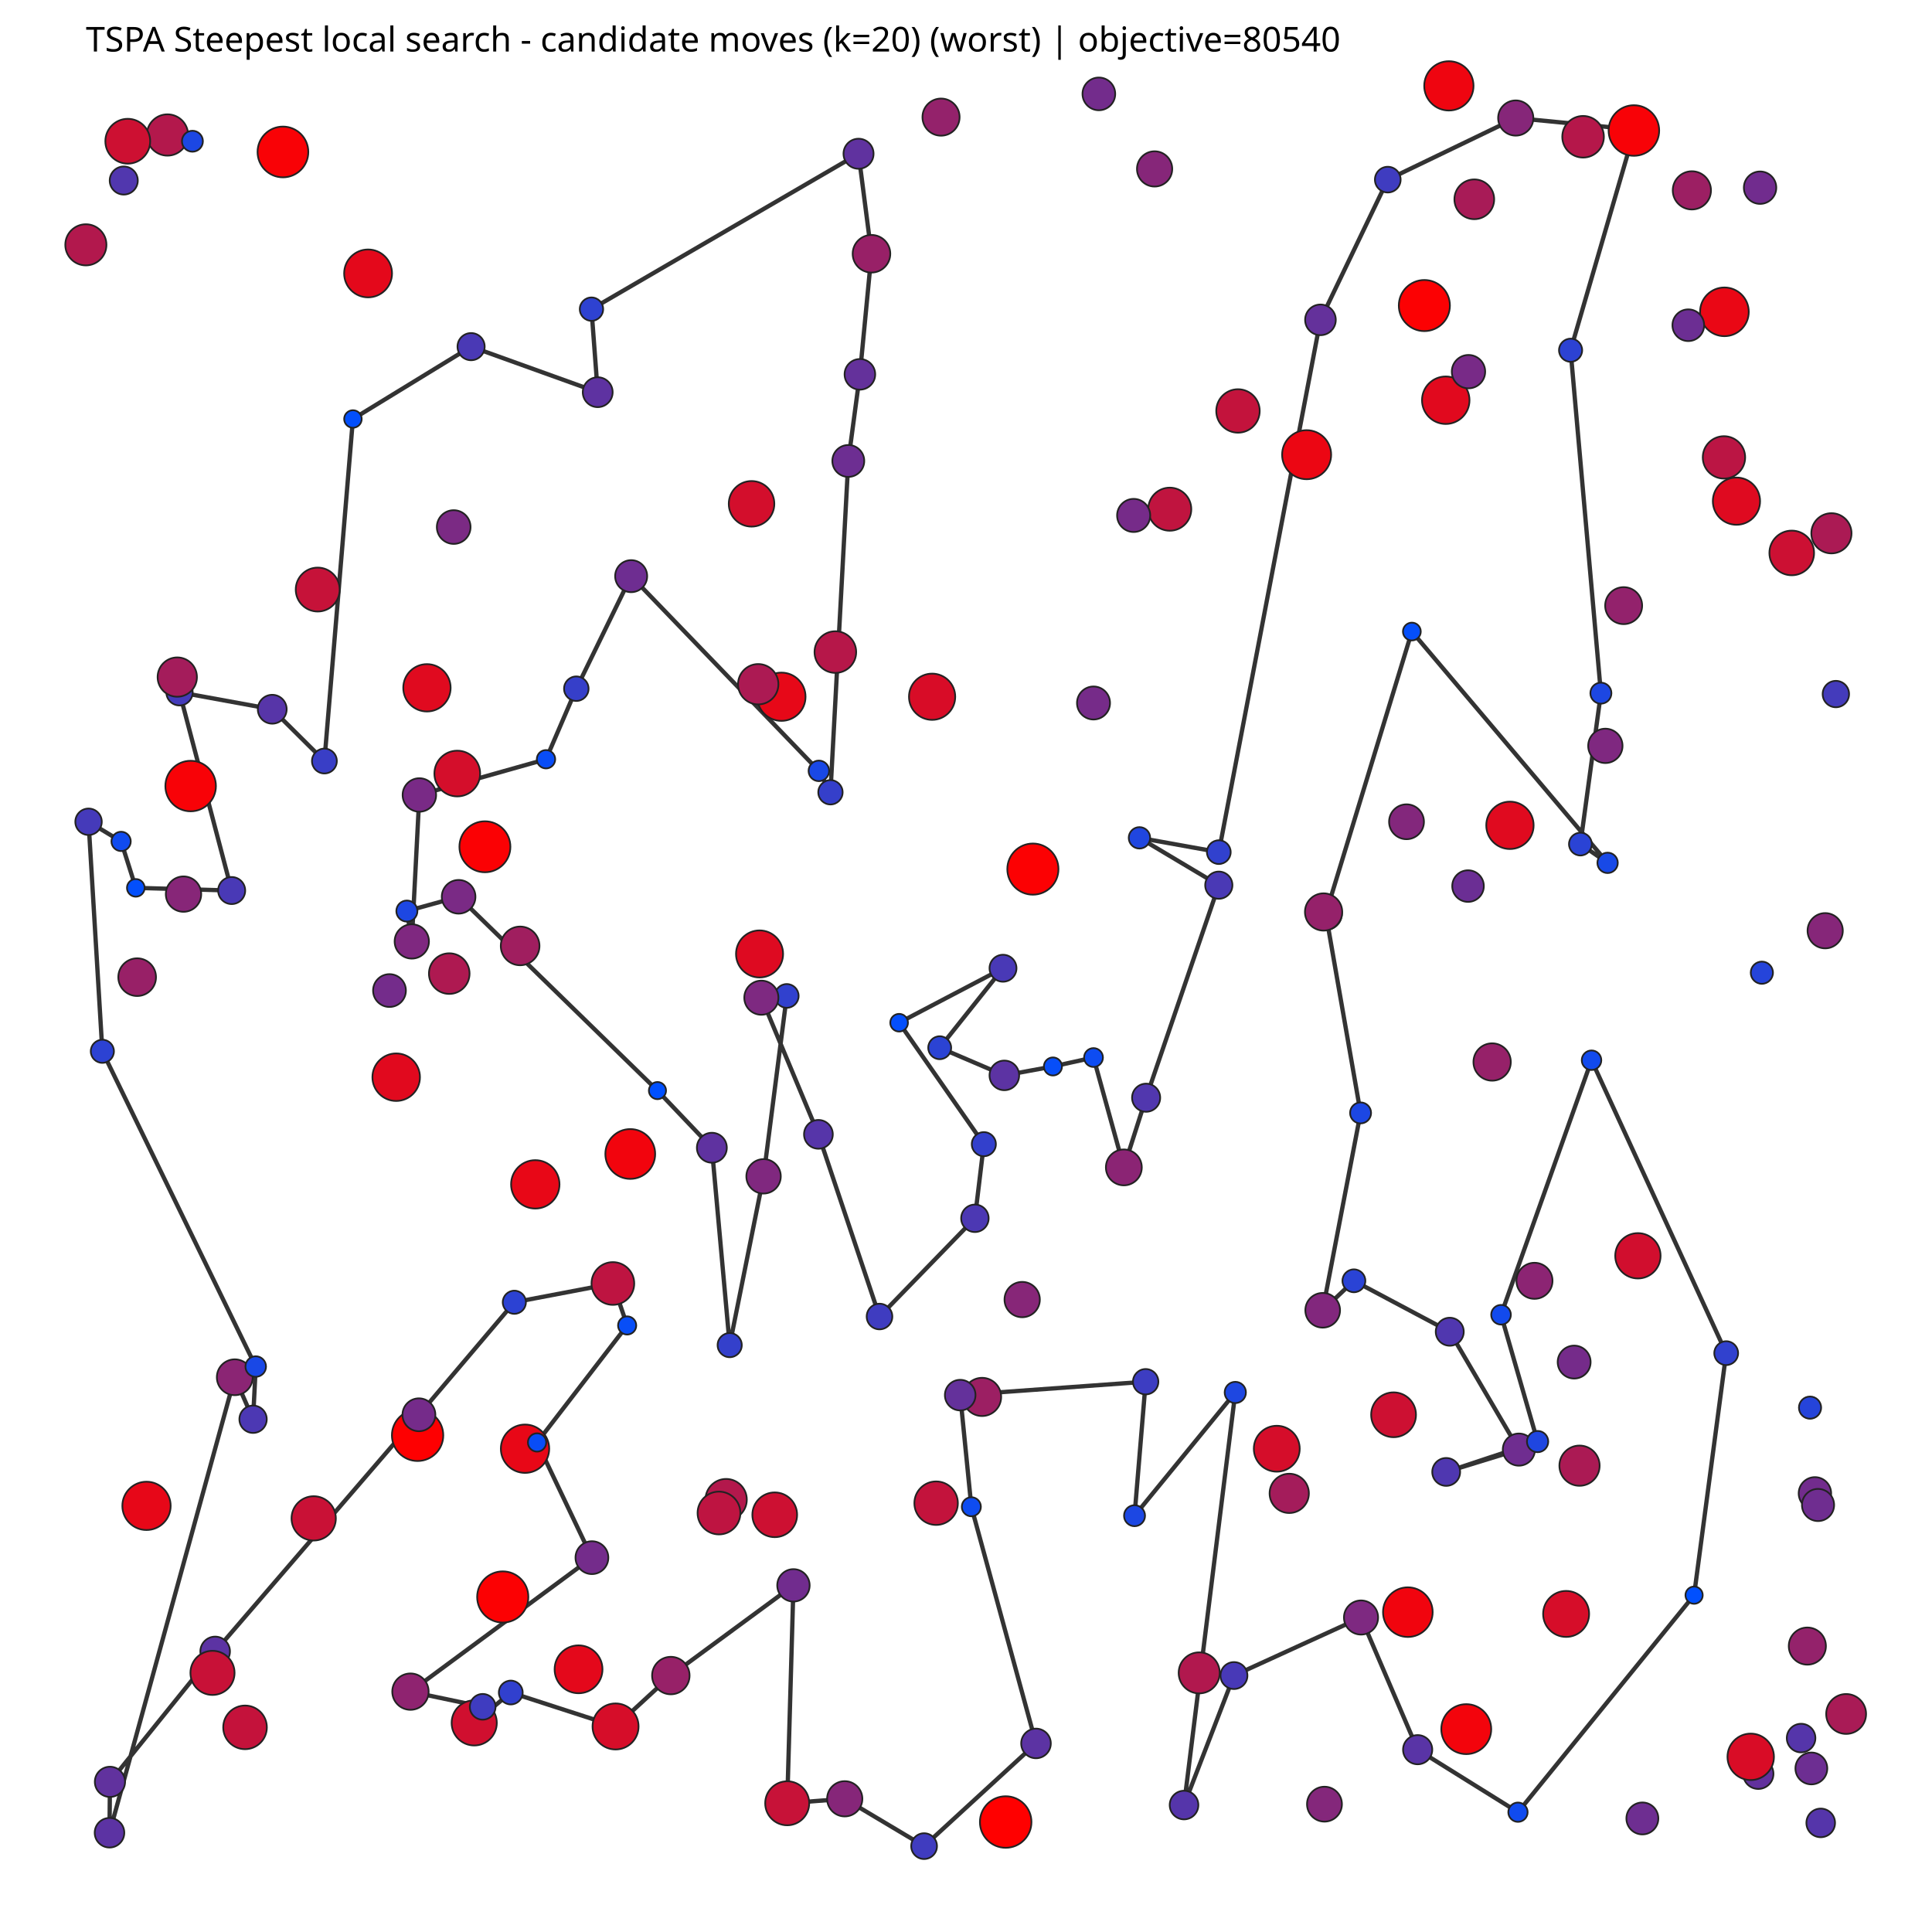
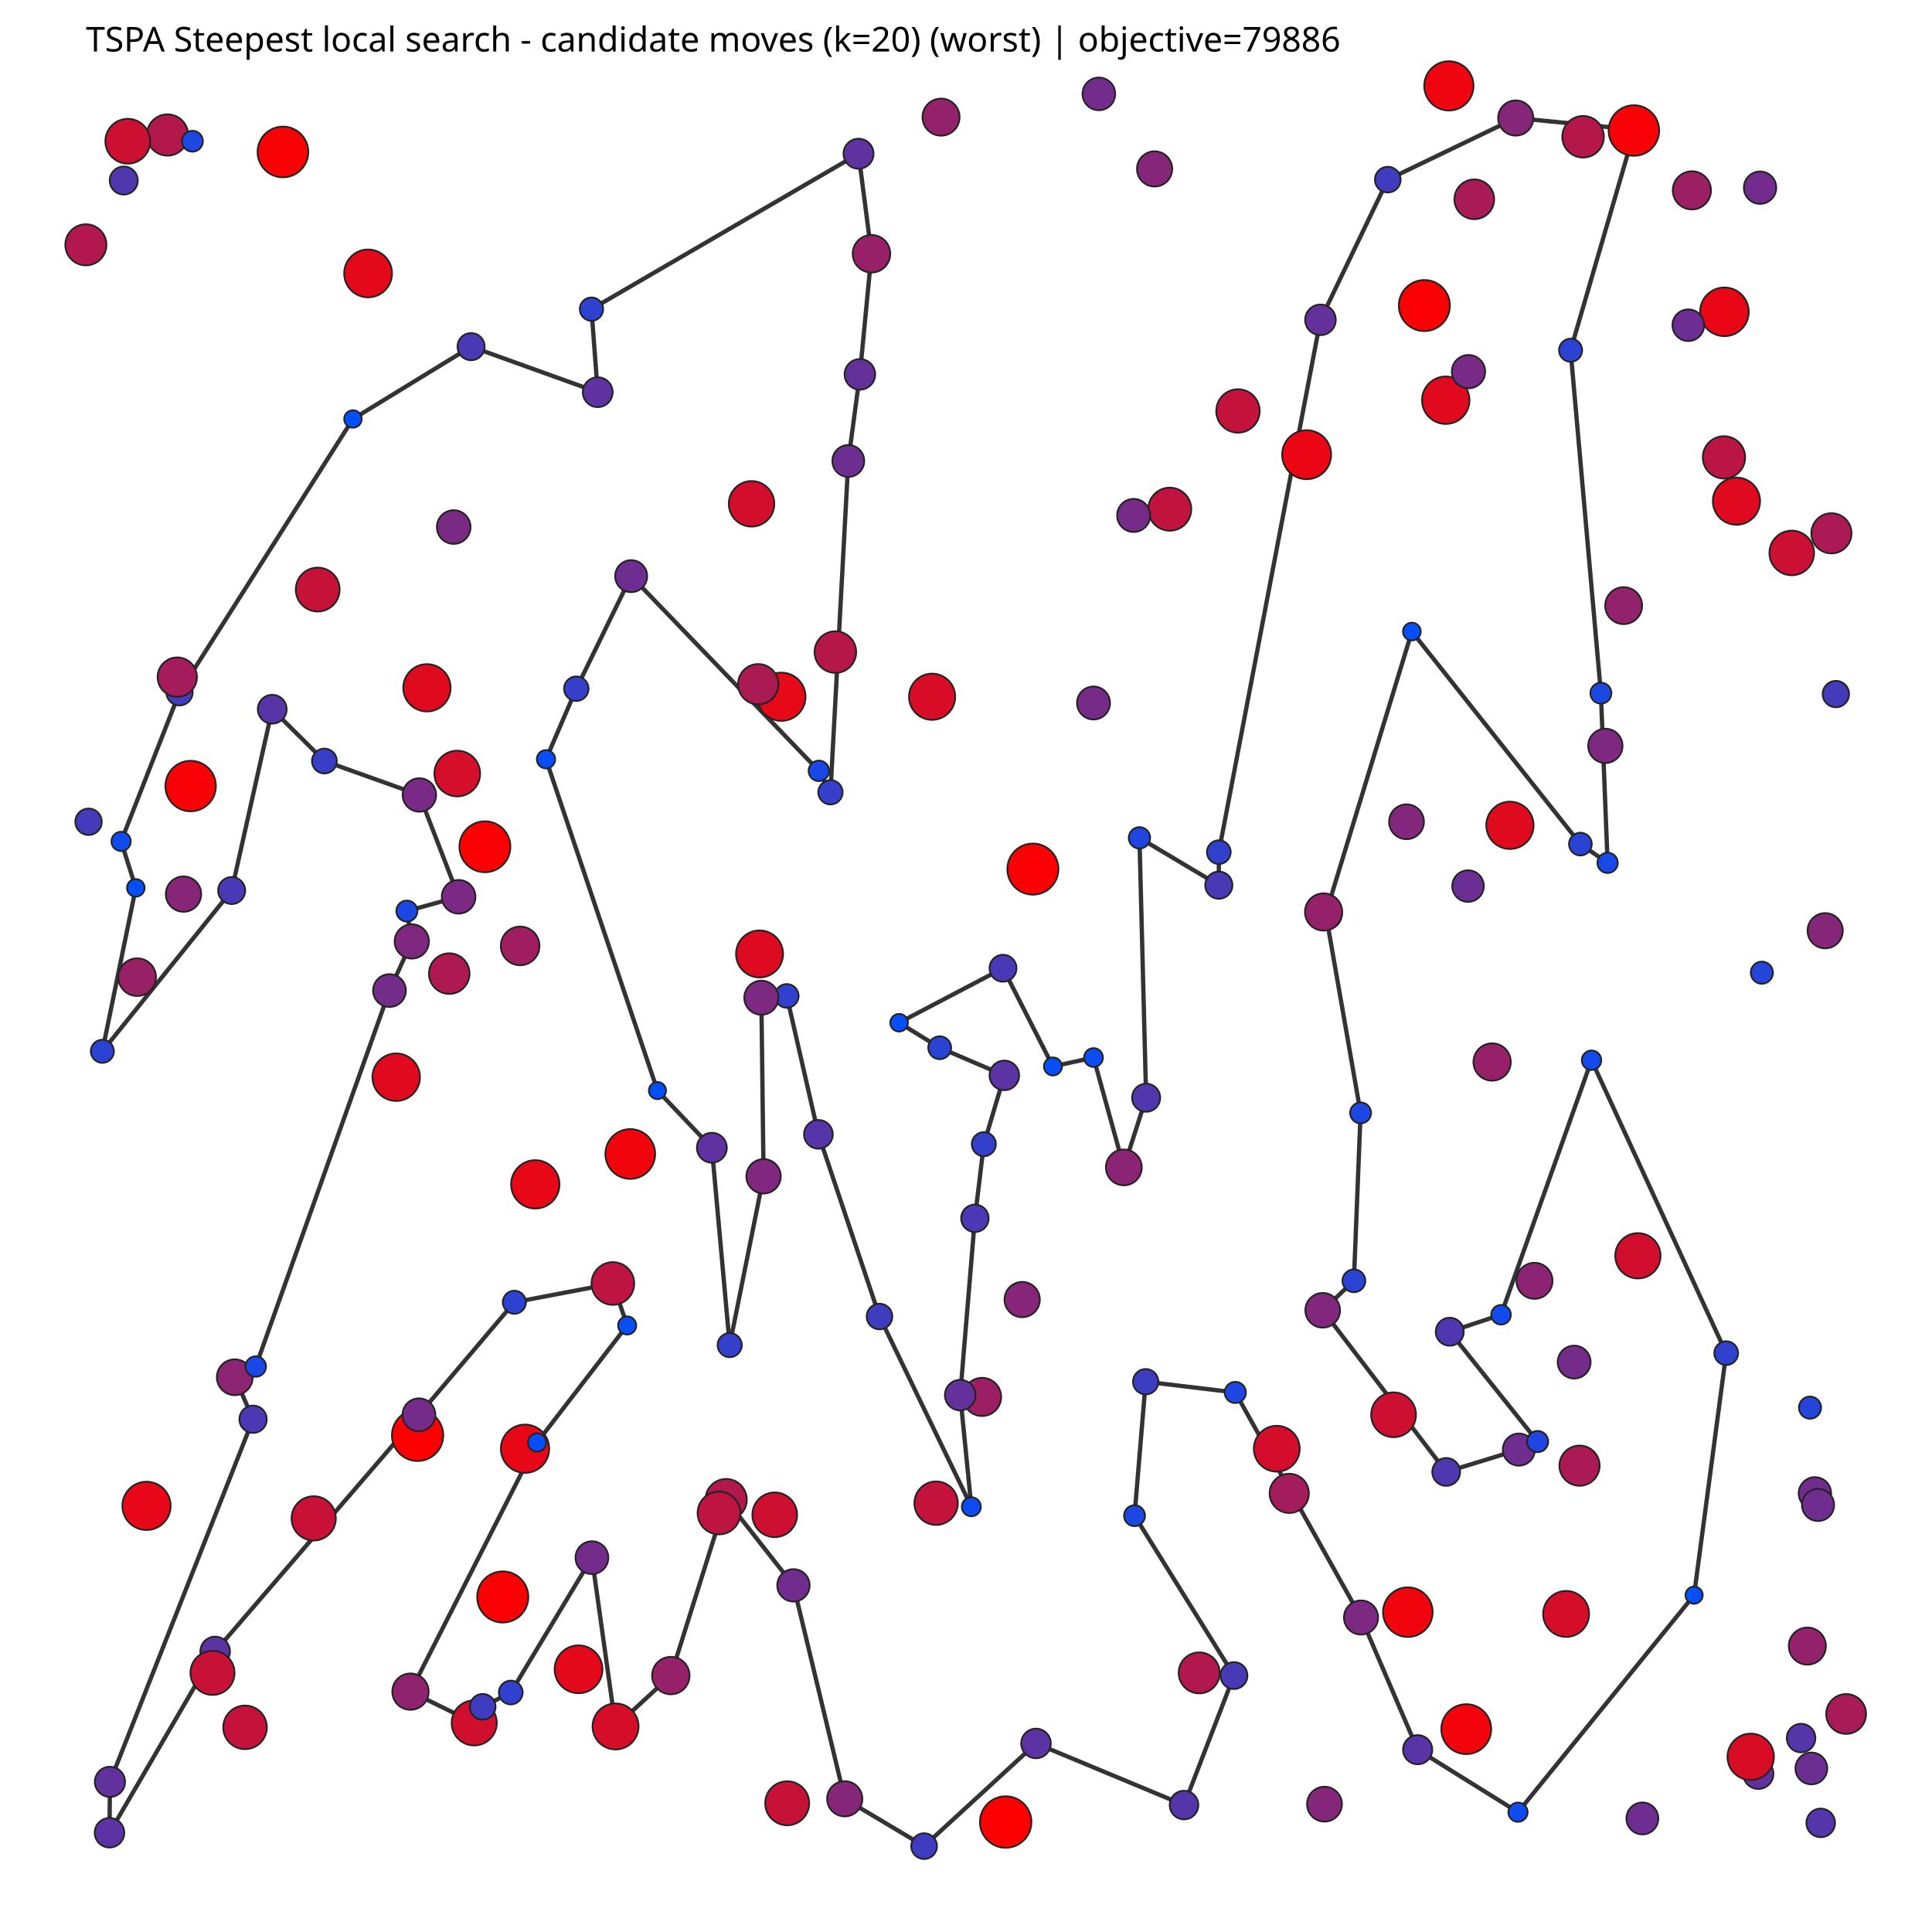
<svg xmlns="http://www.w3.org/2000/svg" width="900" height="900" viewBox="0 0 900 900">
  <rect width="100%" height="100%" fill="white" />
-   <text x="40" y="24" font-family="sans-serif" font-size="16">TSPA Steepest local search - candidate moves (k=20) (worst) | objective=80540</text>
-   <polyline fill="none" stroke="#333333" stroke-width="2" points="275.53,144.01 278.44,182.70 219.45,161.48 164.41,195.18 151.12,354.52 126.82,330.39 83.62,322.49 107.92,414.85 63.26,413.60 56.41,391.96 41.25,382.81 47.68,489.73 119.13,636.59 117.89,661.14 109.37,641.58 51.01,853.76 51.22,830.05 100.23,769.30 195.15,659.06 239.60,606.64 285.50,597.90 292.15,617.45 250.19,671.95 275.74,725.62 191.21,788.03 224.85,795.10 220.91,802.59 237.94,788.44 286.75,804.25 312.50,780.54 369.62,738.52 366.71,840.03 393.51,837.95 430.48,860.00 482.61,812.16 452.49,701.91 447.30,649.90 533.70,643.66 528.51,706.07 575.45,648.66 551.57,840.86 574.83,780.54 634.02,753.50 660.40,815.07 707.13,844.19 789.17,743.09 804.13,630.35 741.40,493.89 699.24,612.46 716.27,671.54 673.69,685.68 707.55,675.28 675.35,620.37 630.70,596.65 616.16,610.38 633.81,518.44 617.61,425.66 657.70,294.20 748.88,401.95 736.21,393.21 745.76,322.90 731.64,163.15 761.55,60.39 706.09,54.98 646.48,83.68 615.12,149.00 567.77,396.96 530.80,390.30 567.77,412.35 533.91,511.36 523.53,543.82 509.40,492.64 490.50,496.80 467.86,500.96 437.75,488.07 467.24,451.04 418.84,476.42 458.31,533.00 454.15,567.53 409.71,613.29 381.25,528.42 354.67,464.77 366.50,463.94 355.70,547.98 339.92,626.61 331.61,534.66 306.27,508.04 213.64,417.76 189.54,424.41 191.83,438.56 195.36,370.33 254.35,353.69 268.47,320.82 294.02,268.40 381.46,359.10 386.86,369.08 395.17,214.73 400.57,174.38 405.97,118.21 399.94,71.62 275.53,144.01 " />
+   <text x="40" y="24" font-family="sans-serif" font-size="16">TSPA Steepest local search - candidate moves (k=20) (worst) | objective=79886</text>
+   <polyline fill="none" stroke="#333333" stroke-width="2" points="275.53,144.01 278.44,182.70 219.45,161.48 164.41,195.18 83.62,322.49 56.41,391.96 63.26,413.60 47.68,489.73 107.92,414.85 126.82,330.39 151.12,354.52 195.36,370.33 213.64,417.76 189.54,424.41 191.83,438.56 181.44,461.44 119.13,636.59 109.37,641.58 117.89,661.14 51.22,830.05 51.01,853.76 100.23,769.30 195.15,659.06 239.60,606.64 285.50,597.90 292.15,617.45 250.19,671.95 191.21,788.03 220.91,802.59 224.85,795.10 237.94,788.44 275.74,725.62 286.75,804.25 312.50,780.54 338.26,698.58 369.62,738.52 393.51,837.95 430.48,860.00 482.61,812.16 551.57,840.86 574.83,780.54 528.51,706.07 533.70,643.66 575.45,648.66 634.02,753.50 660.40,815.07 707.13,844.19 789.17,743.09 804.13,630.35 741.40,493.89 699.24,612.46 675.35,620.37 716.27,671.54 707.55,675.28 673.69,685.68 616.16,610.38 630.70,596.65 633.81,518.44 617.61,425.66 657.70,294.20 736.21,393.21 748.88,401.95 745.76,322.90 731.64,163.15 761.55,60.39 706.09,54.98 646.48,83.68 615.12,149.00 567.77,396.96 567.77,412.35 530.80,390.30 533.91,511.36 523.53,543.82 509.40,492.64 490.50,496.80 467.24,451.04 418.84,476.42 437.75,488.07 467.86,500.96 458.31,533.00 454.15,567.53 447.30,649.90 452.49,701.91 409.71,613.29 381.25,528.42 366.50,463.94 354.67,464.77 355.70,547.98 339.92,626.61 331.61,534.66 306.27,508.04 254.35,353.69 268.47,320.82 294.02,268.40 381.46,359.10 386.86,369.08 395.17,214.73 400.57,174.38 405.97,118.21 399.94,71.62 275.53,144.01 " />
  <circle cx="649.18" cy="659.06" r="10.44" fill="rgb(205,16,50)" stroke="#222" stroke-width="0.8" />
  <circle cx="745.76" cy="322.90" r="4.90" fill="rgb(29,71,226)" stroke="#222" stroke-width="0.8" />
  <circle cx="237.94" cy="788.44" r="5.55" fill="rgb(49,64,206)" stroke="#222" stroke-width="0.8" />
  <circle cx="736.21" cy="393.21" r="5.31" fill="rgb(42,67,213)" stroke="#222" stroke-width="0.8" />
  <circle cx="294.02" cy="268.40" r="7.46" fill="rgb(110,45,145)" stroke="#222" stroke-width="0.8" />
  <circle cx="405.97" cy="118.21" r="8.76" fill="rgb(152,32,103)" stroke="#222" stroke-width="0.8" />
  <circle cx="834.66" cy="257.58" r="10.40" fill="rgb(204,16,51)" stroke="#222" stroke-width="0.8" />
  <circle cx="78.01" cy="62.88" r="9.62" fill="rgb(179,24,76)" stroke="#222" stroke-width="0.8" />
  <circle cx="617.61" cy="425.66" r="7.50" fill="rgb(111,45,144)" stroke="#222" stroke-width="0.8" />
  <circle cx="567.77" cy="396.96" r="5.53" fill="rgb(49,65,206)" stroke="#222" stroke-width="0.8" />
  <circle cx="312.50" cy="780.54" r="8.73" fill="rgb(151,33,104)" stroke="#222" stroke-width="0.8" />
  <circle cx="85.49" cy="416.51" r="8.24" fill="rgb(135,38,120)" stroke="#222" stroke-width="0.8" />
  <circle cx="184.56" cy="501.80" r="11.07" fill="rgb(225,9,30)" stroke="#222" stroke-width="0.8" />
  <circle cx="594.77" cy="674.87" r="10.69" fill="rgb(213,13,42)" stroke="#222" stroke-width="0.8" />
  <circle cx="198.89" cy="320.41" r="11.03" fill="rgb(224,10,31)" stroke="#222" stroke-width="0.8" />
  <circle cx="544.92" cy="237.20" r="10.03" fill="rgb(192,20,63)" stroke="#222" stroke-width="0.8" />
  <circle cx="386.86" cy="369.08" r="5.67" fill="rgb(53,63,202)" stroke="#222" stroke-width="0.8" />
  <circle cx="788.14" cy="88.68" r="8.90" fill="rgb(156,31,99)" stroke="#222" stroke-width="0.8" />
  <circle cx="350.10" cy="234.70" r="10.61" fill="rgb(211,14,44)" stroke="#222" stroke-width="0.8" />
  <circle cx="737.46" cy="63.71" r="9.69" fill="rgb(181,23,74)" stroke="#222" stroke-width="0.8" />
  <circle cx="558.63" cy="779.29" r="9.56" fill="rgb(177,24,78)" stroke="#222" stroke-width="0.8" />
  <circle cx="853.15" cy="248.43" r="9.36" fill="rgb(171,26,84)" stroke="#222" stroke-width="0.8" />
  <circle cx="366.71" cy="840.03" r="10.25" fill="rgb(199,18,56)" stroke="#222" stroke-width="0.8" />
  <circle cx="249.36" cy="551.72" r="11.27" fill="rgb(232,7,23)" stroke="#222" stroke-width="0.8" />
  <circle cx="686.78" cy="92.84" r="9.26" fill="rgb(168,27,87)" stroke="#222" stroke-width="0.8" />
  <circle cx="393.51" cy="837.95" r="8.21" fill="rgb(134,38,121)" stroke="#222" stroke-width="0.8" />
  <circle cx="860.00" cy="798.43" r="9.29" fill="rgb(169,27,86)" stroke="#222" stroke-width="0.8" />
  <circle cx="338.26" cy="698.58" r="9.63" fill="rgb(179,24,76)" stroke="#222" stroke-width="0.8" />
  <circle cx="331.61" cy="534.66" r="6.97" fill="rgb(95,50,160)" stroke="#222" stroke-width="0.8" />
  <circle cx="761.55" cy="60.39" r="5.98" fill="rgb(63,60,192)" stroke="#222" stroke-width="0.8" />
  <circle cx="239.60" cy="606.64" r="5.39" fill="rgb(44,66,211)" stroke="#222" stroke-width="0.8" />
  <circle cx="57.65" cy="84.10" r="6.54" fill="rgb(81,55,174)" stroke="#222" stroke-width="0.8" />
  <circle cx="220.91" cy="802.59" r="10.52" fill="rgb(208,15,47)" stroke="#222" stroke-width="0.8" />
  <circle cx="530.80" cy="390.30" r="4.99" fill="rgb(32,70,223)" stroke="#222" stroke-width="0.8" />
  <circle cx="576.70" cy="191.44" r="10.12" fill="rgb(195,19,60)" stroke="#222" stroke-width="0.8" />
  <circle cx="366.50" cy="463.94" r="5.53" fill="rgb(49,65,206)" stroke="#222" stroke-width="0.8" />
  <circle cx="509.40" cy="492.64" r="4.39" fill="rgb(13,76,242)" stroke="#222" stroke-width="0.8" />
  <circle cx="850.24" cy="433.57" r="8.21" fill="rgb(134,38,121)" stroke="#222" stroke-width="0.8" />
  <circle cx="211.35" cy="245.52" r="7.85" fill="rgb(123,42,132)" stroke="#222" stroke-width="0.8" />
  <circle cx="511.89" cy="43.74" r="7.62" fill="rgb(115,44,140)" stroke="#222" stroke-width="0.8" />
  <circle cx="244.58" cy="674.87" r="11.26" fill="rgb(232,7,23)" stroke="#222" stroke-width="0.8" />
  <circle cx="476.17" cy="605.39" r="8.23" fill="rgb(135,38,120)" stroke="#222" stroke-width="0.8" />
  <circle cx="707.55" cy="675.28" r="7.49" fill="rgb(111,45,144)" stroke="#222" stroke-width="0.8" />
  <circle cx="714.82" cy="596.65" r="8.40" fill="rgb(140,36,115)" stroke="#222" stroke-width="0.8" />
  <circle cx="213.01" cy="360.35" r="10.65" fill="rgb(212,14,43)" stroke="#222" stroke-width="0.8" />
  <circle cx="409.71" cy="613.29" r="5.97" fill="rgb(63,60,192)" stroke="#222" stroke-width="0.8" />
  <circle cx="803.09" cy="213.07" r="9.87" fill="rgb(187,21,68)" stroke="#222" stroke-width="0.8" />
  <circle cx="820.74" cy="453.12" r="5.17" fill="rgb(37,68,218)" stroke="#222" stroke-width="0.8" />
  <circle cx="89.64" cy="65.79" r="4.88" fill="rgb(28,71,227)" stroke="#222" stroke-width="0.8" />
  <circle cx="107.92" cy="414.85" r="6.30" fill="rgb(73,57,182)" stroke="#222" stroke-width="0.8" />
  <circle cx="748.88" cy="401.95" r="4.75" fill="rgb(24,73,231)" stroke="#222" stroke-width="0.8" />
  <circle cx="381.46" cy="359.10" r="4.79" fill="rgb(25,72,230)" stroke="#222" stroke-width="0.8" />
  <circle cx="467.24" cy="451.04" r="6.28" fill="rgb(73,57,182)" stroke="#222" stroke-width="0.8" />
  <circle cx="458.31" cy="533.00" r="5.61" fill="rgb(51,64,204)" stroke="#222" stroke-width="0.8" />
  <circle cx="567.77" cy="412.35" r="6.34" fill="rgb(74,57,181)" stroke="#222" stroke-width="0.8" />
  <circle cx="819.91" cy="87.43" r="7.55" fill="rgb(113,44,142)" stroke="#222" stroke-width="0.8" />
  <circle cx="673.49" cy="186.44" r="11.06" fill="rgb(225,9,30)" stroke="#222" stroke-width="0.8" />
  <circle cx="707.13" cy="844.19" r="4.50" fill="rgb(16,75,239)" stroke="#222" stroke-width="0.8" />
  <circle cx="528.51" cy="706.07" r="4.89" fill="rgb(28,71,227)" stroke="#222" stroke-width="0.8" />
  <circle cx="756.36" cy="282.13" r="8.61" fill="rgb(147,34,108)" stroke="#222" stroke-width="0.8" />
  <circle cx="83.62" cy="322.49" r="6.14" fill="rgb(68,59,187)" stroke="#222" stroke-width="0.8" />
  <circle cx="457.48" cy="650.74" r="8.90" fill="rgb(156,31,99)" stroke="#222" stroke-width="0.8" />
  <circle cx="528.10" cy="240.11" r="7.71" fill="rgb(118,43,137)" stroke="#222" stroke-width="0.8" />
  <circle cx="63.26" cy="413.60" r="4.11" fill="rgb(3,79,252)" stroke="#222" stroke-width="0.8" />
  <circle cx="765.08" cy="847.10" r="7.44" fill="rgb(110,46,145)" stroke="#222" stroke-width="0.8" />
  <circle cx="600.58" cy="695.67" r="9.15" fill="rgb(164,28,91)" stroke="#222" stroke-width="0.8" />
  <circle cx="148.00" cy="274.64" r="10.23" fill="rgb(198,18,57)" stroke="#222" stroke-width="0.8" />
  <circle cx="418.84" cy="476.42" r="4.12" fill="rgb(4,79,251)" stroke="#222" stroke-width="0.8" />
  <circle cx="225.89" cy="394.46" r="11.87" fill="rgb(251,1,4)" stroke="#222" stroke-width="0.8" />
  <circle cx="100.23" cy="769.30" r="6.90" fill="rgb(92,51,163)" stroke="#222" stroke-width="0.8" />
  <circle cx="360.90" cy="705.65" r="10.42" fill="rgb(205,16,50)" stroke="#222" stroke-width="0.8" />
  <circle cx="278.44" cy="182.70" r="6.96" fill="rgb(94,50,161)" stroke="#222" stroke-width="0.8" />
  <circle cx="616.16" cy="610.38" r="8.08" fill="rgb(130,39,125)" stroke="#222" stroke-width="0.8" />
  <circle cx="447.30" cy="649.90" r="7.13" fill="rgb(100,49,155)" stroke="#222" stroke-width="0.8" />
  <circle cx="481.16" cy="404.86" r="11.91" fill="rgb(252,1,3)" stroke="#222" stroke-width="0.8" />
  <circle cx="841.93" cy="766.81" r="8.65" fill="rgb(148,34,107)" stroke="#222" stroke-width="0.8" />
  <circle cx="268.47" cy="320.82" r="5.71" fill="rgb(54,63,201)" stroke="#222" stroke-width="0.8" />
  <circle cx="40.00" cy="114.05" r="9.58" fill="rgb(178,24,77)" stroke="#222" stroke-width="0.8" />
  <circle cx="848.16" cy="849.18" r="6.67" fill="rgb(85,53,170)" stroke="#222" stroke-width="0.8" />
  <circle cx="761.13" cy="60.80" r="11.78" fill="rgb(248,2,7)" stroke="#222" stroke-width="0.8" />
  <circle cx="164.41" cy="195.18" r="4.08" fill="rgb(3,79,252)" stroke="#222" stroke-width="0.8" />
  <circle cx="695.09" cy="494.72" r="8.70" fill="rgb(150,33,105)" stroke="#222" stroke-width="0.8" />
  <circle cx="82.58" cy="315.41" r="9.16" fill="rgb(164,28,91)" stroke="#222" stroke-width="0.8" />
  <circle cx="191.83" cy="438.56" r="7.99" fill="rgb(127,40,128)" stroke="#222" stroke-width="0.8" />
  <circle cx="533.70" cy="643.66" r="5.91" fill="rgb(61,61,194)" stroke="#222" stroke-width="0.8" />
  <circle cx="683.87" cy="412.77" r="7.36" fill="rgb(107,46,148)" stroke="#222" stroke-width="0.8" />
  <circle cx="803.30" cy="145.26" r="11.34" fill="rgb(234,7,21)" stroke="#222" stroke-width="0.8" />
  <circle cx="339.92" cy="626.61" r="5.63" fill="rgb(52,64,203)" stroke="#222" stroke-width="0.8" />
  <circle cx="819.08" cy="826.30" r="7.06" fill="rgb(98,49,157)" stroke="#222" stroke-width="0.8" />
  <circle cx="716.27" cy="671.54" r="4.96" fill="rgb(31,70,224)" stroke="#222" stroke-width="0.8" />
  <circle cx="213.64" cy="417.76" r="7.84" fill="rgb(122,42,133)" stroke="#222" stroke-width="0.8" />
  <circle cx="219.45" cy="161.48" r="6.33" fill="rgb(74,57,181)" stroke="#222" stroke-width="0.8" />
  <circle cx="191.21" cy="788.03" r="8.47" fill="rgb(143,35,112)" stroke="#222" stroke-width="0.8" />
  <circle cx="741.40" cy="493.89" r="4.55" fill="rgb(18,74,237)" stroke="#222" stroke-width="0.8" />
  <circle cx="98.99" cy="779.29" r="10.28" fill="rgb(200,17,55)" stroke="#222" stroke-width="0.8" />
  <circle cx="109.37" cy="641.58" r="8.35" fill="rgb(139,37,116)" stroke="#222" stroke-width="0.8" />
  <circle cx="334.93" cy="704.82" r="9.97" fill="rgb(190,20,65)" stroke="#222" stroke-width="0.8" />
  <circle cx="119.13" cy="636.59" r="4.79" fill="rgb(25,72,230)" stroke="#222" stroke-width="0.8" />
  <circle cx="369.62" cy="738.52" r="7.55" fill="rgb(113,44,142)" stroke="#222" stroke-width="0.8" />
  <circle cx="523.53" cy="543.82" r="8.36" fill="rgb(139,36,116)" stroke="#222" stroke-width="0.8" />
  <circle cx="195.36" cy="370.33" r="7.80" fill="rgb(121,42,134)" stroke="#222" stroke-width="0.8" />
  <circle cx="786.47" cy="151.50" r="7.38" fill="rgb(108,46,147)" stroke="#222" stroke-width="0.8" />
  <circle cx="355.70" cy="547.98" r="8.02" fill="rgb(128,40,127)" stroke="#222" stroke-width="0.8" />
  <circle cx="735.80" cy="682.77" r="9.37" fill="rgb(171,26,84)" stroke="#222" stroke-width="0.8" />
  <circle cx="51.01" cy="853.76" r="6.89" fill="rgb(92,51,163)" stroke="#222" stroke-width="0.8" />
  <circle cx="683.04" cy="805.50" r="11.63" fill="rgb(243,4,12)" stroke="#222" stroke-width="0.8" />
  <circle cx="699.24" cy="612.46" r="4.58" fill="rgb(18,74,237)" stroke="#222" stroke-width="0.8" />
  <circle cx="789.17" cy="743.09" r="4.02" fill="rgb(1,80,254)" stroke="#222" stroke-width="0.8" />
  <circle cx="126.82" cy="330.39" r="6.72" fill="rgb(87,53,168)" stroke="#222" stroke-width="0.8" />
  <circle cx="608.68" cy="211.82" r="11.42" fill="rgb(236,6,19)" stroke="#222" stroke-width="0.8" />
  <circle cx="114.15" cy="804.67" r="10.16" fill="rgb(196,18,59)" stroke="#222" stroke-width="0.8" />
  <circle cx="616.99" cy="840.45" r="8.13" fill="rgb(132,39,123)" stroke="#222" stroke-width="0.8" />
  <circle cx="400.57" cy="174.38" r="7.13" fill="rgb(100,49,155)" stroke="#222" stroke-width="0.8" />
  <circle cx="733.30" cy="634.51" r="7.67" fill="rgb(117,43,138)" stroke="#222" stroke-width="0.8" />
  <circle cx="430.48" cy="860.00" r="6.00" fill="rgb(64,60,191)" stroke="#222" stroke-width="0.8" />
  <circle cx="399.94" cy="71.62" r="7.00" fill="rgb(96,50,159)" stroke="#222" stroke-width="0.8" />
  <circle cx="41.25" cy="382.81" r="6.16" fill="rgb(69,58,186)" stroke="#222" stroke-width="0.8" />
  <circle cx="763.00" cy="585.00" r="10.56" fill="rgb(209,14,46)" stroke="#222" stroke-width="0.8" />
  <circle cx="468.49" cy="848.77" r="12.00" fill="rgb(255,0,0)" stroke="#222" stroke-width="0.8" />
  <circle cx="63.89" cy="455.20" r="8.78" fill="rgb(152,32,103)" stroke="#222" stroke-width="0.8" />
  <circle cx="146.13" cy="707.32" r="10.32" fill="rgb(201,17,54)" stroke="#222" stroke-width="0.8" />
  <circle cx="436.08" cy="700.24" r="10.13" fill="rgb(195,19,60)" stroke="#222" stroke-width="0.8" />
  <circle cx="815.55" cy="818.40" r="10.82" fill="rgb(217,12,38)" stroke="#222" stroke-width="0.8" />
  <circle cx="189.54" cy="424.41" r="4.91" fill="rgb(29,71,226)" stroke="#222" stroke-width="0.8" />
  <circle cx="729.56" cy="751.83" r="10.71" fill="rgb(214,13,41)" stroke="#222" stroke-width="0.8" />
  <circle cx="194.53" cy="668.63" r="11.96" fill="rgb(254,0,1)" stroke="#222" stroke-width="0.8" />
  <circle cx="131.80" cy="70.79" r="11.82" fill="rgb(249,2,6)" stroke="#222" stroke-width="0.8" />
  <circle cx="117.89" cy="661.14" r="6.37" fill="rgb(76,56,179)" stroke="#222" stroke-width="0.8" />
  <circle cx="703.39" cy="384.47" r="11.03" fill="rgb(224,10,31)" stroke="#222" stroke-width="0.8" />
  <circle cx="51.22" cy="830.05" r="7.04" fill="rgb(97,50,158)" stroke="#222" stroke-width="0.8" />
  <circle cx="804.13" cy="630.35" r="5.55" fill="rgb(49,65,206)" stroke="#222" stroke-width="0.8" />
  <circle cx="533.91" cy="511.36" r="6.55" fill="rgb(81,55,174)" stroke="#222" stroke-width="0.8" />
  <circle cx="254.35" cy="353.69" r="4.28" fill="rgb(9,77,246)" stroke="#222" stroke-width="0.8" />
  <circle cx="389.14" cy="303.76" r="9.70" fill="rgb(182,23,73)" stroke="#222" stroke-width="0.8" />
  <circle cx="575.45" cy="648.66" r="4.95" fill="rgb(30,71,225)" stroke="#222" stroke-width="0.8" />
  <circle cx="452.49" cy="701.91" r="4.44" fill="rgb(14,76,241)" stroke="#222" stroke-width="0.8" />
  <circle cx="646.48" cy="83.68" r="5.99" fill="rgb(63,60,192)" stroke="#222" stroke-width="0.8" />
  <circle cx="171.47" cy="127.37" r="11.15" fill="rgb(228,8,27)" stroke="#222" stroke-width="0.8" />
  <circle cx="634.02" cy="753.50" r="7.95" fill="rgb(126,41,129)" stroke="#222" stroke-width="0.8" />
  <circle cx="395.17" cy="214.73" r="7.43" fill="rgb(109,46,146)" stroke="#222" stroke-width="0.8" />
  <circle cx="454.15" cy="567.53" r="6.40" fill="rgb(76,56,179)" stroke="#222" stroke-width="0.8" />
  <circle cx="292.15" cy="617.45" r="4.24" fill="rgb(8,78,247)" stroke="#222" stroke-width="0.8" />
  <circle cx="655.21" cy="382.81" r="8.12" fill="rgb(131,39,124)" stroke="#222" stroke-width="0.8" />
  <circle cx="509.40" cy="327.48" r="7.69" fill="rgb(118,43,137)" stroke="#222" stroke-width="0.8" />
  <circle cx="437.75" cy="488.07" r="5.34" fill="rgb(43,67,212)" stroke="#222" stroke-width="0.8" />
  <circle cx="285.50" cy="597.90" r="9.95" fill="rgb(190,20,65)" stroke="#222" stroke-width="0.8" />
  <circle cx="845.46" cy="695.67" r="7.56" fill="rgb(114,44,141)" stroke="#222" stroke-width="0.8" />
  <circle cx="855.22" cy="323.32" r="6.15" fill="rgb(68,59,187)" stroke="#222" stroke-width="0.8" />
  <circle cx="209.28" cy="453.54" r="9.46" fill="rgb(174,25,81)" stroke="#222" stroke-width="0.8" />
  <circle cx="56.41" cy="391.96" r="4.50" fill="rgb(16,75,239)" stroke="#222" stroke-width="0.8" />
  <circle cx="675.35" cy="620.37" r="6.52" fill="rgb(80,55,175)" stroke="#222" stroke-width="0.8" />
  <circle cx="673.69" cy="685.68" r="6.49" fill="rgb(79,55,176)" stroke="#222" stroke-width="0.8" />
  <circle cx="151.12" cy="354.52" r="5.79" fill="rgb(57,62,198)" stroke="#222" stroke-width="0.8" />
  <circle cx="839.02" cy="809.66" r="6.66" fill="rgb(85,53,170)" stroke="#222" stroke-width="0.8" />
  <circle cx="537.86" cy="78.69" r="8.21" fill="rgb(134,38,121)" stroke="#222" stroke-width="0.8" />
  <circle cx="808.91" cy="233.46" r="11.00" fill="rgb(223,10,32)" stroke="#222" stroke-width="0.8" />
  <circle cx="354.67" cy="464.77" r="7.95" fill="rgb(126,41,129)" stroke="#222" stroke-width="0.8" />
  <circle cx="275.53" cy="144.01" r="5.44" fill="rgb(46,66,209)" stroke="#222" stroke-width="0.8" />
  <circle cx="574.83" cy="780.54" r="6.27" fill="rgb(72,57,183)" stroke="#222" stroke-width="0.8" />
  <circle cx="843.18" cy="655.73" r="5.17" fill="rgb(37,68,218)" stroke="#222" stroke-width="0.8" />
  <circle cx="181.44" cy="461.44" r="7.64" fill="rgb(116,44,139)" stroke="#222" stroke-width="0.8" />
  <circle cx="195.15" cy="659.06" r="7.66" fill="rgb(117,43,138)" stroke="#222" stroke-width="0.8" />
  <circle cx="242.30" cy="440.64" r="9.01" fill="rgb(160,30,95)" stroke="#222" stroke-width="0.8" />
  <circle cx="706.09" cy="54.98" r="8.20" fill="rgb(134,38,121)" stroke="#222" stroke-width="0.8" />
  <circle cx="657.70" cy="294.20" r="4.15" fill="rgb(5,79,250)" stroke="#222" stroke-width="0.8" />
  <circle cx="655.83" cy="751.00" r="11.56" fill="rgb(241,4,14)" stroke="#222" stroke-width="0.8" />
  <circle cx="269.51" cy="777.63" r="11.15" fill="rgb(228,8,27)" stroke="#222" stroke-width="0.8" />
  <circle cx="88.81" cy="366.17" r="11.77" fill="rgb(248,2,7)" stroke="#222" stroke-width="0.8" />
  <circle cx="47.68" cy="489.73" r="5.39" fill="rgb(44,66,211)" stroke="#222" stroke-width="0.8" />
  <circle cx="747.84" cy="347.45" r="8.00" fill="rgb(127,40,128)" stroke="#222" stroke-width="0.8" />
  <circle cx="846.91" cy="701.08" r="7.49" fill="rgb(111,45,144)" stroke="#222" stroke-width="0.8" />
  <circle cx="224.85" cy="795.10" r="5.99" fill="rgb(63,60,192)" stroke="#222" stroke-width="0.8" />
  <circle cx="353.83" cy="444.38" r="10.96" fill="rgb(222,10,33)" stroke="#222" stroke-width="0.8" />
  <circle cx="364.01" cy="324.57" r="11.24" fill="rgb(231,8,24)" stroke="#222" stroke-width="0.8" />
  <circle cx="633.81" cy="518.44" r="4.89" fill="rgb(28,71,227)" stroke="#222" stroke-width="0.8" />
  <circle cx="438.37" cy="54.56" r="8.65" fill="rgb(148,34,107)" stroke="#222" stroke-width="0.8" />
  <circle cx="630.70" cy="596.65" r="5.33" fill="rgb(42,67,213)" stroke="#222" stroke-width="0.8" />
  <circle cx="490.50" cy="496.80" r="4.21" fill="rgb(7,78,248)" stroke="#222" stroke-width="0.8" />
  <circle cx="731.64" cy="163.15" r="5.39" fill="rgb(44,66,211)" stroke="#222" stroke-width="0.8" />
  <circle cx="467.86" cy="500.96" r="6.90" fill="rgb(92,51,163)" stroke="#222" stroke-width="0.8" />
  <circle cx="306.27" cy="508.04" r="4.00" fill="rgb(0,80,255)" stroke="#222" stroke-width="0.8" />
  <circle cx="482.61" cy="812.16" r="6.90" fill="rgb(92,51,163)" stroke="#222" stroke-width="0.8" />
  <circle cx="660.40" cy="815.07" r="6.80" fill="rgb(89,52,166)" stroke="#222" stroke-width="0.8" />
  <circle cx="286.75" cy="804.25" r="10.72" fill="rgb(214,13,41)" stroke="#222" stroke-width="0.8" />
  <circle cx="684.08" cy="173.13" r="7.77" fill="rgb(120,42,135)" stroke="#222" stroke-width="0.8" />
  <circle cx="381.25" cy="528.42" r="6.70" fill="rgb(86,53,169)" stroke="#222" stroke-width="0.8" />
  <circle cx="615.12" cy="149.00" r="7.14" fill="rgb(100,49,155)" stroke="#222" stroke-width="0.8" />
  <circle cx="250.19" cy="671.95" r="4.27" fill="rgb(9,77,246)" stroke="#222" stroke-width="0.8" />
  <circle cx="68.25" cy="701.49" r="11.25" fill="rgb(231,7,24)" stroke="#222" stroke-width="0.8" />
  <circle cx="275.74" cy="725.62" r="7.65" fill="rgb(116,44,139)" stroke="#222" stroke-width="0.8" />
  <circle cx="434.21" cy="324.57" r="10.77" fill="rgb(216,12,39)" stroke="#222" stroke-width="0.8" />
  <circle cx="293.60" cy="537.57" r="11.60" fill="rgb(242,4,13)" stroke="#222" stroke-width="0.8" />
  <circle cx="551.57" cy="840.86" r="6.67" fill="rgb(85,53,170)" stroke="#222" stroke-width="0.8" />
  <circle cx="843.80" cy="823.81" r="7.42" fill="rgb(109,46,146)" stroke="#222" stroke-width="0.8" />
  <circle cx="616.58" cy="424.83" r="8.68" fill="rgb(149,33,106)" stroke="#222" stroke-width="0.8" />
  <circle cx="663.52" cy="142.34" r="11.90" fill="rgb(252,1,3)" stroke="#222" stroke-width="0.8" />
  <circle cx="353.21" cy="318.74" r="9.40" fill="rgb(172,26,83)" stroke="#222" stroke-width="0.8" />
  <circle cx="674.94" cy="40.00" r="11.48" fill="rgb(239,5,16)" stroke="#222" stroke-width="0.8" />
  <circle cx="234.20" cy="743.93" r="11.92" fill="rgb(252,1,3)" stroke="#222" stroke-width="0.8" />
  <circle cx="59.52" cy="65.79" r="10.44" fill="rgb(205,16,50)" stroke="#222" stroke-width="0.8" />
</svg>
